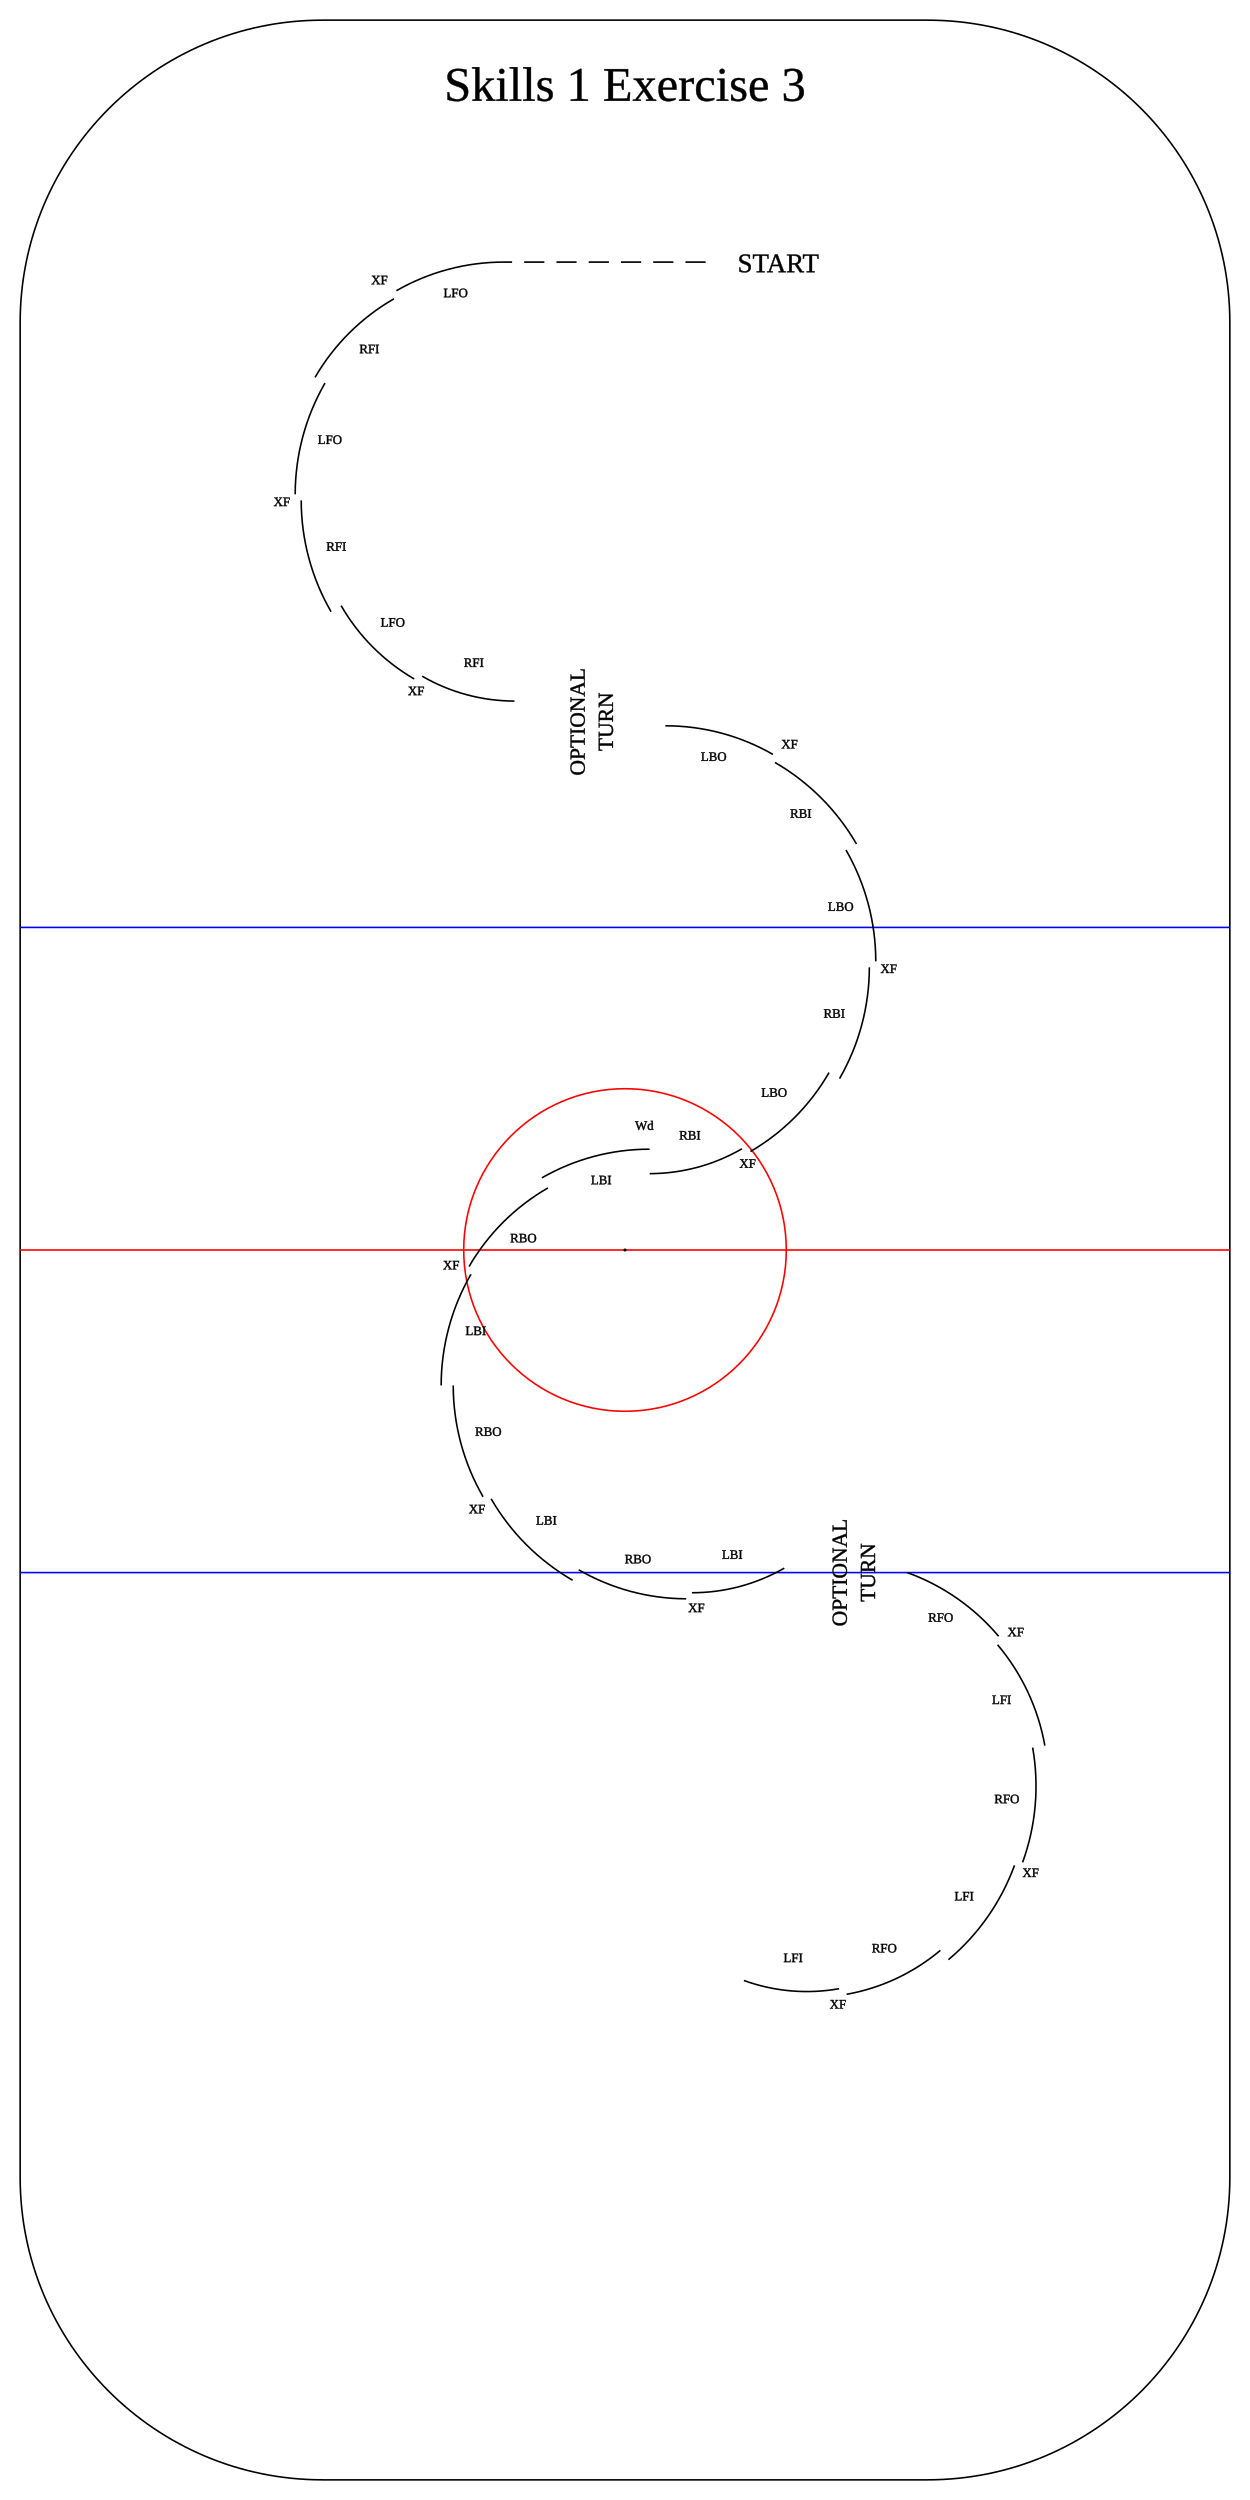
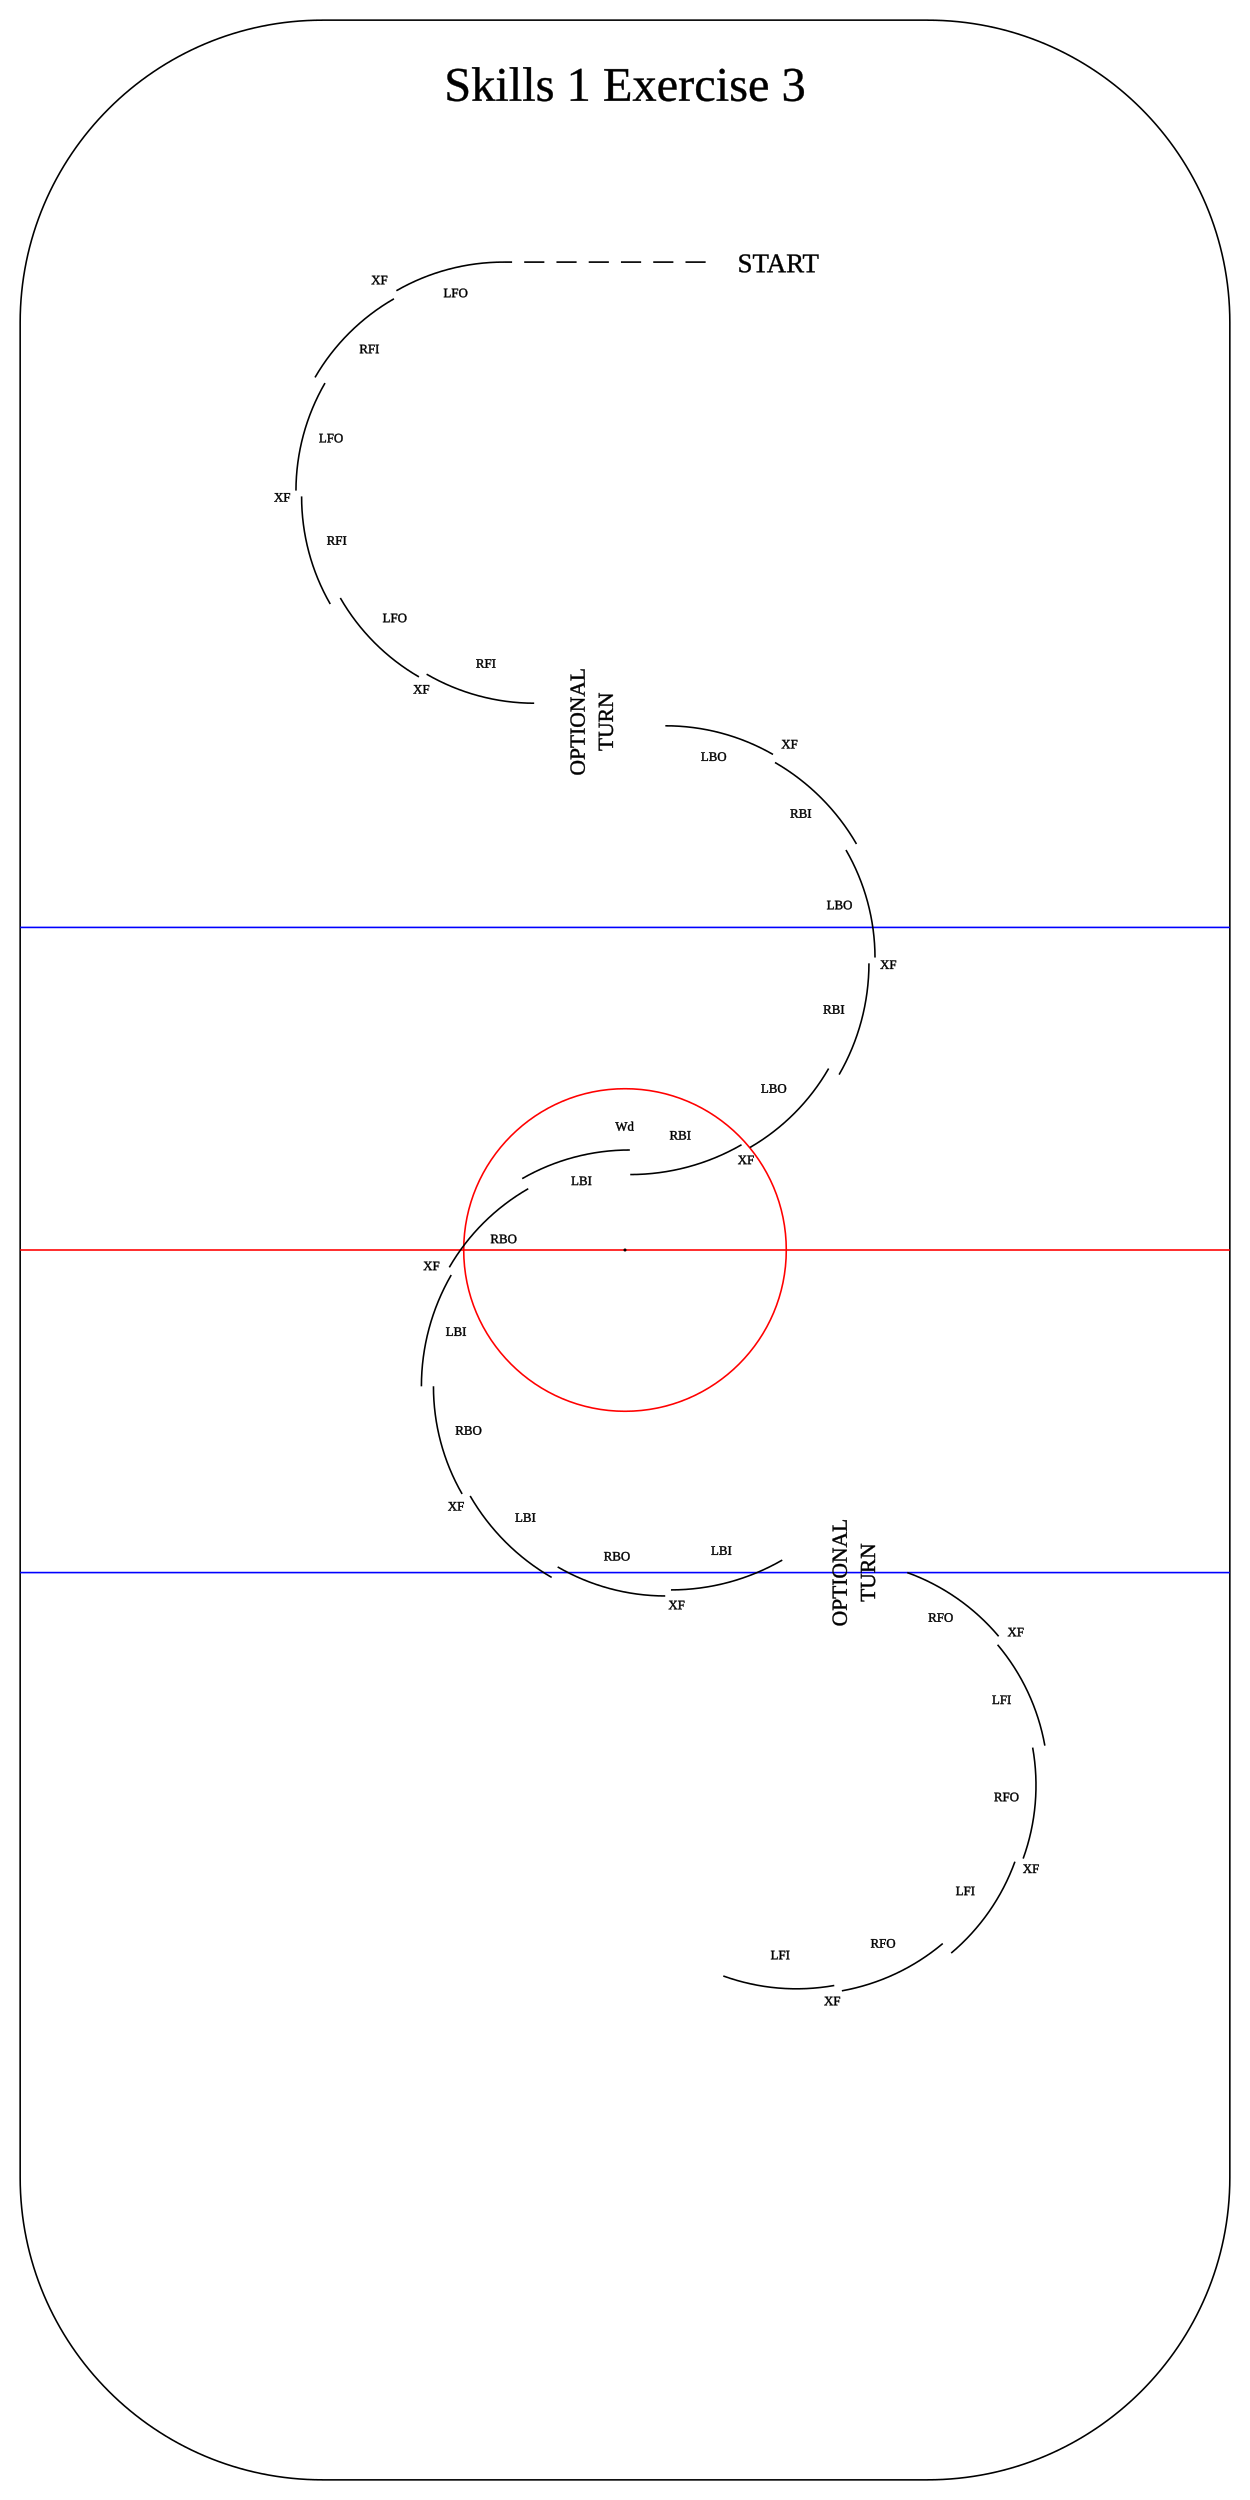
<svg xmlns="http://www.w3.org/2000/svg" xmlns:xlink="http://www.w3.org/1999/xlink" height="6200" viewBox="-50 -50 3100 6200" width="3100">
  <defs>
    <style>
text { text-anchor: middle } path,rect,circle { fill:none; }
</style>
    <g id="Rink">
      <clipPath id="clip-rink">
        <rect height="6100" rx="750" ry="750" width="3000" x="0" y="0" />
      </clipPath>
      <rect height="6100" rx="750" ry="750" style="text { text-anchor: middle } path,rect,circle { fill:none; } clip-path:url(#clip-rink)" width="3000" x="0" y="0" />
      <path d="M 0,3050 l 3000,0" style="stroke:red;" />
      <circle cx="1500" cy="3050" r="400" style="stroke:red;" />
      <circle cx="1500" cy="3050" r="2" style="fill: black;" />
      <path d="M 0,2250 l 3000,0" style="stroke: blue;" />
      <path d="M 0,3850 l 3000,0" style="stroke: blue;" />
    </g>
    <g id="Info" />
    <g id="LF[len=500,label=&quot; &quot;,style=&quot;dashed&quot;]">
      <path d="M 0,0 l 0,500" stroke-dasharray="50 30" />
    </g>
    <g id="LFO[angle=30,len=280]">
      <path d="M 0,0 a 534,534 0 0 0 71,267" />
    </g>
    <g id="xf-RFI[angle=30,len=280]">
      <path d="M 0,0 a 534,534 0 0 0 71,267" />
    </g>
-     <g id="LFO[angle=30,len=290]">
-       <path d="M 0,0 a 553,553 0 0 0 74,276" />
-     </g>
-     <g id="xf-RFI[angle=30,len=290]">
-       <path d="M 0,0 a 553,553 0 0 0 74,276" />
-     </g>
-     <g id="LFO[angle=30,len=260]">
-       <path d="M 0,0 a 496,496 0 0 0 66,248" />
-     </g>
-     <g id="xf-RFI--[angle=30]">
-       <path d="M 0,0 a 458,458 0 0 0 61,229" />
-     </g>
    <g id="LBO[angle=30,len=280]">
      <path d="M 0,0 a 534,534 0 0 1 -71,267" />
    </g>
    <g id="xf-RBI[angle=30,len=290]">
      <path d="M 0,0 a 553,553 0 0 1 -74,276" />
    </g>
-     <g id="LBO[angle=30,len=290]">
-       <path d="M 0,0 a 553,553 0 0 1 -74,276" />
-     </g>
-     <g id="xf-RBI--[angle=30]">
-       <path d="M 0,0 a 458,458 0 0 1 -61,229" />
-     </g>
    <g id="wd-LBI[angle=30,len=280]">
      <path d="M 0,0 a 534,534 0 0 0 71,267" />
    </g>
    <g id="RBO[angle=30,len=280]">
      <path d="M 0,0 a 534,534 0 0 0 71,267" />
    </g>
    <g id="xf-LBI[angle=30,len=290]">
      <path d="M 0,0 a 553,553 0 0 0 74,276" />
    </g>
-     <g id="RBO[angle=30,len=290]">
-       <path d="M 0,0 a 553,553 0 0 0 74,276" />
-     </g>
-     <g id="xf-LBI--[angle=30]">
-       <path d="M 0,0 a 458,458 0 0 0 61,229" />
-     </g>
    <g id="RFO[angle=30,len=280]">
      <path d="M 0,0 a 534,534 0 0 1 -71,267" />
    </g>
    <g id="xf-LFI[angle=30,len=280]">
      <path d="M 0,0 a 534,534 0 0 1 -71,267" />
-     </g>
-     <g id="RFO[angle=30,len=290]">
-       <path d="M 0,0 a 553,553 0 0 1 -74,276" />
-     </g>
-     <g id="xf-LFI[angle=30,len=290]">
-       <path d="M 0,0 a 553,553 0 0 1 -74,276" />
-     </g>
-     <g id="RFO[angle=30,len=260]">
-       <path d="M 0,0 a 496,496 0 0 1 -66,248" />
-     </g>
-     <g id="xf-LFI--[angle=30]">
-       <path d="M 0,0 a 458,458 0 0 1 -61,229" />
    </g>
  </defs>
  <use id="r_0_c_0_4" style="stroke:black; stroke-width:4;" transform="translate(0 0) rotate(0)" xlink:href="#Rink" />
  <text id="r_1_c_0_53" style="stroke:black; fill:black; font-size: 90pt;" x="1500" y="200">
Skills 1 Exercise 3
</text>
  <text id="r_4_c_0_45" style="stroke:black; fill:black; font-size:50pt;" x="1880" y="625">
START
</text>
  <use id="r_6_c_0_37" style="stroke:black; stroke-width:4;" transform="translate(1700 600) rotate(90)" xlink:href="#LF[len=500,label=&quot; &quot;,style=&quot;dashed&quot;]" />
-   <use id="r_7_c_0_22" style="stroke:black; stroke-width:4;" transform="translate(1200 600) rotate(90)" xlink:href="#LFO[angle=30,len=280]" />
-   <text id="r_7_c_0_22_n2" style="stroke:black; fill:black; font-size:24pt;" x="1080" y="687">
+   <use id="r_9_c_2_24" style="stroke:black; stroke-width:4;" transform="translate(1200 600) rotate(90)" xlink:href="#LFO[angle=30,len=280]" />
+   <text id="r_9_c_2_24_n2" style="stroke:black; fill:black; font-size:24pt;" x="1080" y="687">
LFO
</text>
-   <use id="r_8_c_0_25" style="stroke:black; stroke-width:4;" transform="translate(927 691) rotate(60)" xlink:href="#xf-RFI[angle=30,len=280]" />
-   <text id="r_8_c_0_25_n2" style="stroke:black; fill:black; font-size:24pt;" x="866" y="826">
+   <use id="r_10_c_2_27" style="stroke:black; stroke-width:4;" transform="translate(927 691) rotate(60)" xlink:href="#xf-RFI[angle=30,len=280]" />
+   <text id="r_10_c_2_27_n2" style="stroke:black; fill:black; font-size:24pt;" x="866" y="826">
RFI
</text>
-   <text id="r_8_c_0_25_n3" style="stroke:black; fill:black; font-size:24pt;" x="891" y="655">
- XF
- </text>
-   <use id="r_9_c_0_22" style="stroke:black; stroke-width:4;" transform="translate(756 900) rotate(30)" xlink:href="#LFO[angle=30,len=290]" />
-   <text id="r_9_c_0_22_n2" style="stroke:black; fill:black; font-size:24pt;" x="768" y="1051">
+   <text id="r_10_c_2_27_n3" style="stroke:black; fill:black; font-size:24pt;" x="891" y="655">
+ XF
+ </text>
+   <use id="r_9_c_2_24_rep_2" style="stroke:black; stroke-width:4;" transform="translate(756 900) rotate(30)" xlink:href="#LFO[angle=30,len=280]" />
+   <text id="r_9_c_2_24_rep_2_n2" style="stroke:black; fill:black; font-size:24pt;" x="771" y="1047">
LFO
</text>
-   <use id="r_10_c_0_25" style="stroke:black; stroke-width:4;" transform="translate(697 1191) rotate(0)" xlink:href="#xf-RFI[angle=30,len=290]" />
-   <text id="r_10_c_0_25_n2" style="stroke:black; fill:black; font-size:24pt;" x="784" y="1316">
+   <use id="r_10_c_2_27_rep_2" style="stroke:black; stroke-width:4;" transform="translate(698 1181) rotate(0)" xlink:href="#xf-RFI[angle=30,len=280]" />
+   <text id="r_10_c_2_27_rep_2_n2" style="stroke:black; fill:black; font-size:24pt;" x="785" y="1301">
RFI
</text>
-   <text id="r_10_c_0_25_n3" style="stroke:black; fill:black; font-size:24pt;" x="649" y="1205">
- XF
- </text>
-   <use id="r_11_c_0_22" style="stroke:black; stroke-width:4;" transform="translate(796 1452) rotate(330)" xlink:href="#LFO[angle=30,len=260]" />
-   <text id="r_11_c_0_22_n2" style="stroke:black; fill:black; font-size:24pt;" x="924" y="1504">
+   <text id="r_10_c_2_27_rep_2_n3" style="stroke:black; fill:black; font-size:24pt;" x="650" y="1194">
+ XF
+ </text>
+   <use id="r_9_c_2_24_rep_3" style="stroke:black; stroke-width:4;" transform="translate(794 1433) rotate(330)" xlink:href="#LFO[angle=30,len=280]" />
+   <text id="r_9_c_2_24_rep_3_n2" style="stroke:black; fill:black; font-size:24pt;" x="929" y="1493">
LFO
</text>
-   <use id="r_12_c_0_25" style="stroke:black; stroke-width:4;" transform="translate(997 1627) rotate(300)" xlink:href="#xf-RFI--[angle=30]" />
-   <text id="r_12_c_0_25_n2" style="stroke:black; fill:black; font-size:24pt;" x="1125" y="1604">
+   <use id="r_10_c_2_27_rep_3" style="stroke:black; stroke-width:4;" transform="translate(1008 1622) rotate(300)" xlink:href="#xf-RFI[angle=30,len=280]" />
+   <text id="r_10_c_2_27_rep_3_n2" style="stroke:black; fill:black; font-size:24pt;" x="1155" y="1606">
RFI
</text>
-   <text id="r_12_c_0_25_n3" style="stroke:black; fill:black; font-size:24pt;" x="982" y="1674">
- XF
- </text>
-   <text id="r_14_c_0_60" style="stroke:black; fill:black; font-size:40pt;" transform="rotate(-90,1400,1740)" x="1400" y="1740">
+   <text id="r_10_c_2_27_rep_3_n3" style="stroke:black; fill:black; font-size:24pt;" x="995" y="1670">
+ XF
+ </text>
+   <text id="r_13_c_0_60" style="stroke:black; fill:black; font-size:40pt;" transform="rotate(-90,1400,1740)" x="1400" y="1740">
OPTIONAL
</text>
-   <text id="r_15_c_0_56" style="stroke:black; fill:black; font-size:40pt;" transform="rotate(-90,1470,1740)" x="1470" y="1740">
+   <text id="r_14_c_0_56" style="stroke:black; fill:black; font-size:40pt;" transform="rotate(-90,1470,1740)" x="1470" y="1740">
TURN
</text>
-   <use id="r_18_c_0_22" style="stroke:black; stroke-width:4;" transform="translate(1600 1750) rotate(270)" xlink:href="#LBO[angle=30,len=280]" />
-   <text id="r_18_c_0_22_n2" style="stroke:black; fill:black; font-size:24pt;" x="1720" y="1837">
+   <use id="r_18_c_2_24" style="stroke:black; stroke-width:4;" transform="translate(1600 1750) rotate(270)" xlink:href="#LBO[angle=30,len=280]" />
+   <text id="r_18_c_2_24_n2" style="stroke:black; fill:black; font-size:24pt;" x="1720" y="1837">
LBO
</text>
-   <use id="r_19_c_0_25" style="stroke:black; stroke-width:4;" transform="translate(1872 1841) rotate(300)" xlink:href="#xf-RBI[angle=30,len=290]" />
-   <text id="r_19_c_0_25_n2" style="stroke:black; fill:black; font-size:24pt;" x="1936" y="1978">
+   <use id="r_19_c_2_27" style="stroke:black; stroke-width:4;" transform="translate(1872 1841) rotate(300)" xlink:href="#xf-RBI[angle=30,len=290]" />
+   <text id="r_19_c_2_27_n2" style="stroke:black; fill:black; font-size:24pt;" x="1936" y="1978">
RBI
</text>
-   <text id="r_19_c_0_25_n3" style="stroke:black; fill:black; font-size:24pt;" x="1908" y="1806">
- XF
- </text>
-   <use id="r_20_c_0_22" style="stroke:black; stroke-width:4;" transform="translate(2048 2058) rotate(330)" xlink:href="#LBO[angle=30,len=290]" />
-   <text id="r_20_c_0_22_n2" style="stroke:black; fill:black; font-size:24pt;" x="2035" y="2209">
+   <text id="r_19_c_2_27_n3" style="stroke:black; fill:black; font-size:24pt;" x="1908" y="1806">
+ XF
+ </text>
+   <use id="r_18_c_2_24_rep_2" style="stroke:black; stroke-width:4;" transform="translate(2048 2058) rotate(330)" xlink:href="#LBO[angle=30,len=280]" />
+   <text id="r_18_c_2_24_rep_2_n2" style="stroke:black; fill:black; font-size:24pt;" x="2032" y="2205">
LBO
</text>
-   <use id="r_21_c_0_25" style="stroke:black; stroke-width:4;" transform="translate(2106 2349) rotate(0)" xlink:href="#xf-RBI[angle=30,len=290]" />
-   <text id="r_21_c_0_25_n2" style="stroke:black; fill:black; font-size:24pt;" x="2019" y="2474">
+   <use id="r_19_c_2_27_rep_2" style="stroke:black; stroke-width:4;" transform="translate(2105 2339) rotate(0)" xlink:href="#xf-RBI[angle=30,len=290]" />
+   <text id="r_19_c_2_27_rep_2_n2" style="stroke:black; fill:black; font-size:24pt;" x="2018" y="2464">
RBI
</text>
-   <text id="r_21_c_0_25_n3" style="stroke:black; fill:black; font-size:24pt;" x="2154" y="2363">
- XF
- </text>
-   <use id="r_22_c_0_22" style="stroke:black; stroke-width:4;" transform="translate(2006 2610) rotate(30)" xlink:href="#LBO[angle=30,len=280]" />
-   <text id="r_22_c_0_22_n2" style="stroke:black; fill:black; font-size:24pt;" x="1870" y="2670">
+   <text id="r_19_c_2_27_rep_2_n3" style="stroke:black; fill:black; font-size:24pt;" x="2153" y="2353">
+ XF
+ </text>
+   <use id="r_18_c_2_24_rep_3" style="stroke:black; stroke-width:4;" transform="translate(2005 2600) rotate(30)" xlink:href="#LBO[angle=30,len=280]" />
+   <text id="r_18_c_2_24_rep_3_n2" style="stroke:black; fill:black; font-size:24pt;" x="1869" y="2660">
LBO
</text>
-   <use id="r_23_c_0_25" style="stroke:black; stroke-width:4;" transform="translate(1790 2799) rotate(60)" xlink:href="#xf-RBI--[angle=30]" />
-   <text id="r_23_c_0_25_n2" style="stroke:black; fill:black; font-size:24pt;" x="1661" y="2776">
+   <use id="r_19_c_2_27_rep_3" style="stroke:black; stroke-width:4;" transform="translate(1789 2789) rotate(60)" xlink:href="#xf-RBI[angle=30,len=290]" />
+   <text id="r_19_c_2_27_rep_3_n2" style="stroke:black; fill:black; font-size:24pt;" x="1637" y="2776">
RBI
</text>
-   <text id="r_23_c_0_25_n3" style="stroke:black; fill:black; font-size:24pt;" x="1804" y="2846">
- XF
- </text>
-   <use id="r_25_c_0_25" style="stroke:black; stroke-width:4;" transform="translate(1561 2800) rotate(90)" xlink:href="#wd-LBI[angle=30,len=280]" />
-   <text id="r_25_c_0_25_n2" style="stroke:black; fill:black; font-size:24pt;" x="1441" y="2887">
- LBI
- </text>
-   <text id="r_25_c_0_25_n3" style="stroke:black; fill:black; font-size:24pt;" x="1548" y="2752">
+   <text id="r_19_c_2_27_rep_3_n3" style="stroke:black; fill:black; font-size:24pt;" x="1800" y="2837">
+ XF
+ </text>
+   <use id="r_22_c_0_25" style="stroke:black; stroke-width:4;" transform="translate(1512 2802) rotate(90)" xlink:href="#wd-LBI[angle=30,len=280]" />
+   <text id="r_22_c_0_25_n2" style="stroke:black; fill:black; font-size:24pt;" x="1392" y="2889">
+ LBI
+ </text>
+   <text id="r_22_c_0_25_n3" style="stroke:black; fill:black; font-size:24pt;" x="1499" y="2754">
Wd
</text>
-   <use id="r_27_c_0_22" style="stroke:black; stroke-width:4;" transform="translate(1309 2896) rotate(60)" xlink:href="#RBO[angle=30,len=280]" />
-   <text id="r_27_c_0_22_n2" style="stroke:black; fill:black; font-size:24pt;" x="1248" y="3031">
+   <use id="r_25_c_2_24" style="stroke:black; stroke-width:4;" transform="translate(1260 2898) rotate(60)" xlink:href="#RBO[angle=30,len=280]" />
+   <text id="r_25_c_2_24_n2" style="stroke:black; fill:black; font-size:24pt;" x="1199" y="3033">
RBO
</text>
-   <use id="r_28_c_0_25" style="stroke:black; stroke-width:4;" transform="translate(1118 3110) rotate(30)" xlink:href="#xf-LBI[angle=30,len=290]" />
-   <text id="r_28_c_0_25_n2" style="stroke:black; fill:black; font-size:24pt;" x="1130" y="3261">
- LBI
- </text>
-   <text id="r_28_c_0_25_n3" style="stroke:black; fill:black; font-size:24pt;" x="1069" y="3098">
- XF
- </text>
-   <use id="r_29_c_0_22" style="stroke:black; stroke-width:4;" transform="translate(1074 3386) rotate(0)" xlink:href="#RBO[angle=30,len=290]" />
-   <text id="r_29_c_0_22_n2" style="stroke:black; fill:black; font-size:24pt;" x="1161" y="3511">
+   <use id="r_26_c_2_27" style="stroke:black; stroke-width:4;" transform="translate(1069 3112) rotate(30)" xlink:href="#xf-LBI[angle=30,len=290]" />
+   <text id="r_26_c_2_27_n2" style="stroke:black; fill:black; font-size:24pt;" x="1081" y="3263">
+ LBI
+ </text>
+   <text id="r_26_c_2_27_n3" style="stroke:black; fill:black; font-size:24pt;" x="1020" y="3100">
+ XF
+ </text>
+   <use id="r_25_c_2_24_rep_2" style="stroke:black; stroke-width:4;" transform="translate(1025 3388) rotate(0)" xlink:href="#RBO[angle=30,len=280]" />
+   <text id="r_25_c_2_24_rep_2_n2" style="stroke:black; fill:black; font-size:24pt;" x="1112" y="3508">
RBO
</text>
-   <use id="r_30_c_0_25" style="stroke:black; stroke-width:4;" transform="translate(1168 3667) rotate(330)" xlink:href="#xf-LBI[angle=30,len=290]" />
-   <text id="r_30_c_0_25_n2" style="stroke:black; fill:black; font-size:24pt;" x="1305" y="3731">
- LBI
- </text>
-   <text id="r_30_c_0_25_n3" style="stroke:black; fill:black; font-size:24pt;" x="1133" y="3703">
- XF
- </text>
-   <use id="r_31_c_0_22" style="stroke:black; stroke-width:4;" transform="translate(1385 3843) rotate(300)" xlink:href="#RBO[angle=30,len=280]" />
-   <text id="r_31_c_0_22_n2" style="stroke:black; fill:black; font-size:24pt;" x="1532" y="3827">
+   <use id="r_26_c_2_27_rep_2" style="stroke:black; stroke-width:4;" transform="translate(1116 3660) rotate(330)" xlink:href="#xf-LBI[angle=30,len=290]" />
+   <text id="r_26_c_2_27_rep_2_n2" style="stroke:black; fill:black; font-size:24pt;" x="1253" y="3724">
+ LBI
+ </text>
+   <text id="r_26_c_2_27_rep_2_n3" style="stroke:black; fill:black; font-size:24pt;" x="1081" y="3696">
+ XF
+ </text>
+   <use id="r_25_c_2_24_rep_3" style="stroke:black; stroke-width:4;" transform="translate(1333 3836) rotate(300)" xlink:href="#RBO[angle=30,len=280]" />
+   <text id="r_25_c_2_24_rep_3_n2" style="stroke:black; fill:black; font-size:24pt;" x="1480" y="3820">
RBO
</text>
-   <use id="r_32_c_0_25" style="stroke:black; stroke-width:4;" transform="translate(1666 3900) rotate(270)" xlink:href="#xf-LBI--[angle=30]" />
-   <text id="r_32_c_0_25_n2" style="stroke:black; fill:black; font-size:24pt;" x="1766" y="3816">
- LBI
- </text>
-   <text id="r_32_c_0_25_n3" style="stroke:black; fill:black; font-size:24pt;" x="1677" y="3948">
- XF
- </text>
-   <text id="r_34_c_0_60" style="stroke:black; fill:black; font-size:40pt;" transform="rotate(-90,2050,3850)" x="2050" y="3850">
+   <use id="r_26_c_2_27_rep_3" style="stroke:black; stroke-width:4;" transform="translate(1614 3893) rotate(270)" xlink:href="#xf-LBI[angle=30,len=290]" />
+   <text id="r_26_c_2_27_rep_3_n2" style="stroke:black; fill:black; font-size:24pt;" x="1739" y="3806">
+ LBI
+ </text>
+   <text id="r_26_c_2_27_rep_3_n3" style="stroke:black; fill:black; font-size:24pt;" x="1628" y="3941">
+ XF
+ </text>
+   <text id="r_29_c_0_60" style="stroke:black; fill:black; font-size:40pt;" transform="rotate(-90,2050,3850)" x="2050" y="3850">
OPTIONAL
</text>
-   <text id="r_35_c_0_56" style="stroke:black; fill:black; font-size:40pt;" transform="rotate(-90,2120,3850)" x="2120" y="3850">
+   <text id="r_30_c_0_56" style="stroke:black; fill:black; font-size:40pt;" transform="rotate(-90,2120,3850)" x="2120" y="3850">
TURN
</text>
-   <use id="r_38_c_0_22" style="stroke:black; stroke-width:4;" transform="translate(2200 3850) rotate(290)" xlink:href="#RFO[angle=30,len=280]" />
-   <text id="r_38_c_0_22_n2" style="stroke:black; fill:black; font-size:24pt;" x="2283" y="3972">
+   <use id="r_34_c_2_24" style="stroke:black; stroke-width:4;" transform="translate(2200 3850) rotate(290)" xlink:href="#RFO[angle=30,len=280]" />
+   <text id="r_34_c_2_24_n2" style="stroke:black; fill:black; font-size:24pt;" x="2283" y="3972">
RFO
</text>
-   <use id="r_39_c_0_25" style="stroke:black; stroke-width:4;" transform="translate(2424 4029) rotate(320)" xlink:href="#xf-LFI[angle=30,len=280]" />
-   <text id="r_39_c_0_25_n2" style="stroke:black; fill:black; font-size:24pt;" x="2434" y="4176">
+   <use id="r_35_c_2_27" style="stroke:black; stroke-width:4;" transform="translate(2424 4029) rotate(320)" xlink:href="#xf-LFI[angle=30,len=280]" />
+   <text id="r_35_c_2_27_n2" style="stroke:black; fill:black; font-size:24pt;" x="2434" y="4176">
LFI
</text>
-   <text id="r_39_c_0_25_n3" style="stroke:black; fill:black; font-size:24pt;" x="2469" y="4008">
- XF
- </text>
-   <use id="r_40_c_0_22" style="stroke:black; stroke-width:4;" transform="translate(2511 4284) rotate(350)" xlink:href="#RFO[angle=30,len=290]" />
-   <text id="r_40_c_0_22_n2" style="stroke:black; fill:black; font-size:24pt;" x="2447" y="4422">
+   <text id="r_35_c_2_27_n3" style="stroke:black; fill:black; font-size:24pt;" x="2469" y="4008">
+ XF
+ </text>
+   <use id="r_34_c_2_24_rep_2" style="stroke:black; stroke-width:4;" transform="translate(2511 4284) rotate(350)" xlink:href="#RFO[angle=30,len=280]" />
+   <text id="r_34_c_2_24_rep_2_n2" style="stroke:black; fill:black; font-size:24pt;" x="2446" y="4417">
RFO
</text>
-   <use id="r_41_c_0_25" style="stroke:black; stroke-width:4;" transform="translate(2466 4576) rotate(20)" xlink:href="#xf-LFI[angle=30,len=290]" />
-   <text id="r_41_c_0_25_n2" style="stroke:black; fill:black; font-size:24pt;" x="2341" y="4663">
+   <use id="r_35_c_2_27_rep_2" style="stroke:black; stroke-width:4;" transform="translate(2467 4567) rotate(20)" xlink:href="#xf-LFI[angle=30,len=280]" />
+   <text id="r_35_c_2_27_rep_2_n2" style="stroke:black; fill:black; font-size:24pt;" x="2344" y="4650">
LFI
</text>
-   <text id="r_41_c_0_25_n3" style="stroke:black; fill:black; font-size:24pt;" x="2506" y="4605">
- XF
- </text>
-   <use id="r_42_c_0_22" style="stroke:black; stroke-width:4;" transform="translate(2282 4787) rotate(50)" xlink:href="#RFO[angle=30,len=260]" />
-   <text id="r_42_c_0_22_n2" style="stroke:black; fill:black; font-size:24pt;" x="2143" y="4792">
+   <text id="r_35_c_2_27_rep_2_n3" style="stroke:black; fill:black; font-size:24pt;" x="2507" y="4595">
+ XF
+ </text>
+   <use id="r_34_c_2_24_rep_3" style="stroke:black; stroke-width:4;" transform="translate(2288 4770) rotate(50)" xlink:href="#RFO[angle=30,len=280]" />
+   <text id="r_34_c_2_24_rep_3_n2" style="stroke:black; fill:black; font-size:24pt;" x="2140" y="4780">
RFO
</text>
-   <use id="r_43_c_0_25" style="stroke:black; stroke-width:4;" transform="translate(2031 4882) rotate(80)" xlink:href="#xf-LFI--[angle=30]" />
-   <text id="r_43_c_0_25_n2" style="stroke:black; fill:black; font-size:24pt;" x="1917" y="4816">
+   <use id="r_35_c_2_27_rep_3" style="stroke:black; stroke-width:4;" transform="translate(2019 4874) rotate(80)" xlink:href="#xf-LFI[angle=30,len=280]" />
+   <text id="r_35_c_2_27_rep_3_n2" style="stroke:black; fill:black; font-size:24pt;" x="1885" y="4809">
LFI
</text>
-   <text id="r_43_c_0_25_n3" style="stroke:black; fill:black; font-size:24pt;" x="2028" y="4931">
+   <text id="r_35_c_2_27_rep_3_n3" style="stroke:black; fill:black; font-size:24pt;" x="2014" y="4923">
XF
</text>
</svg>
